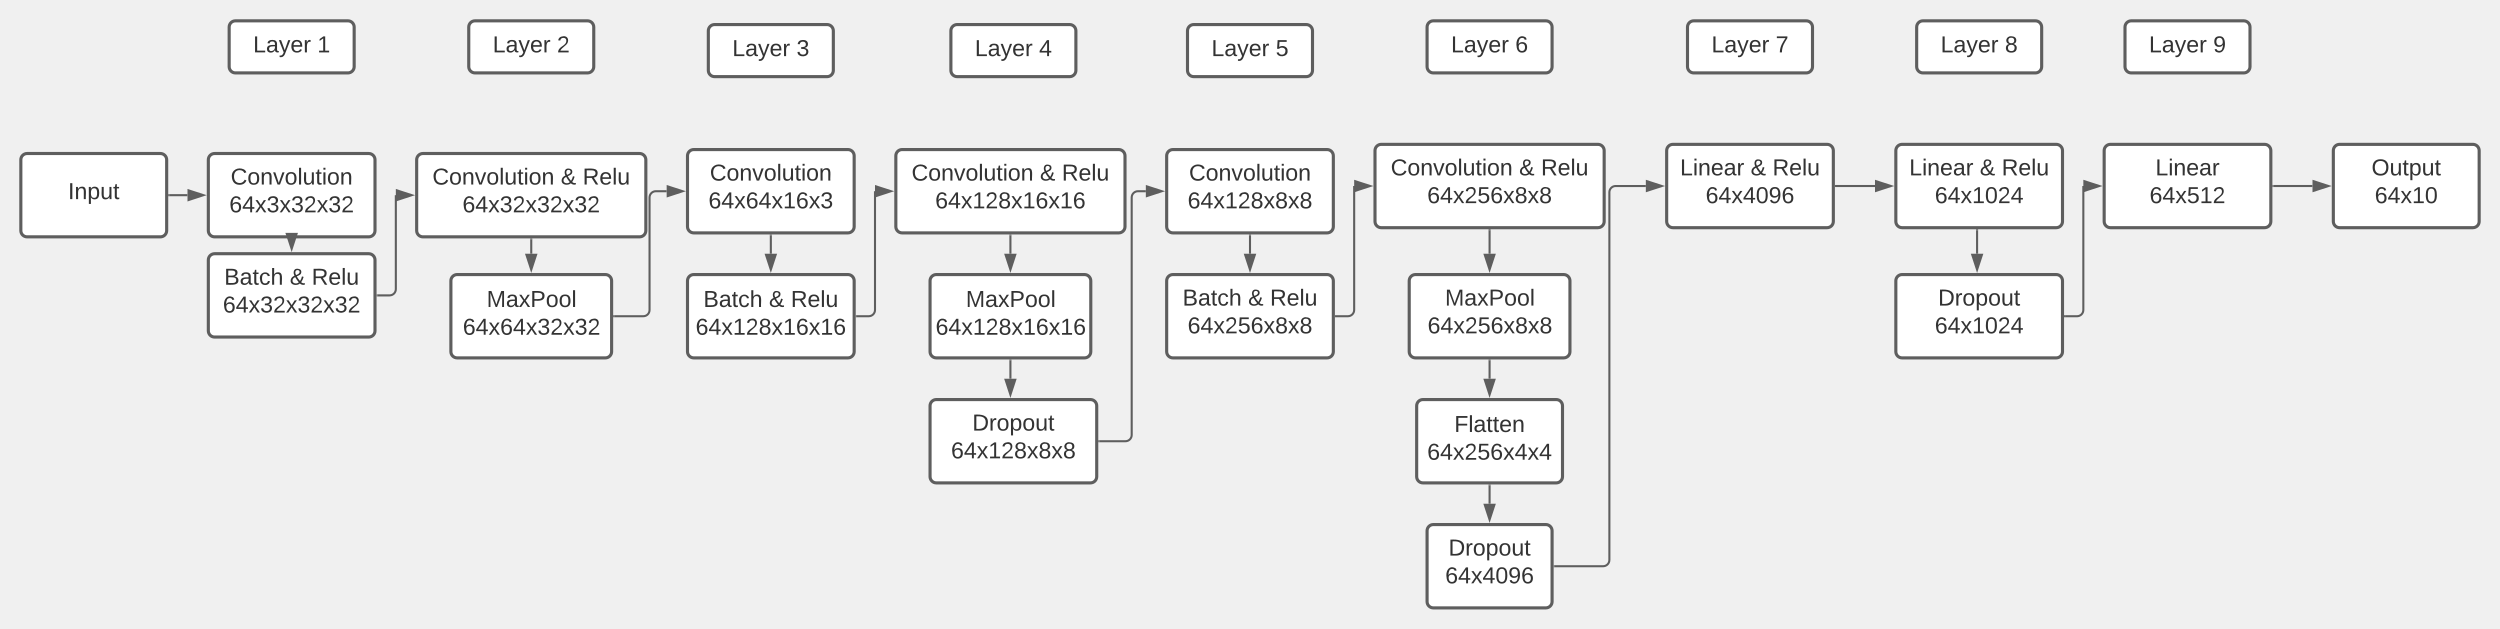
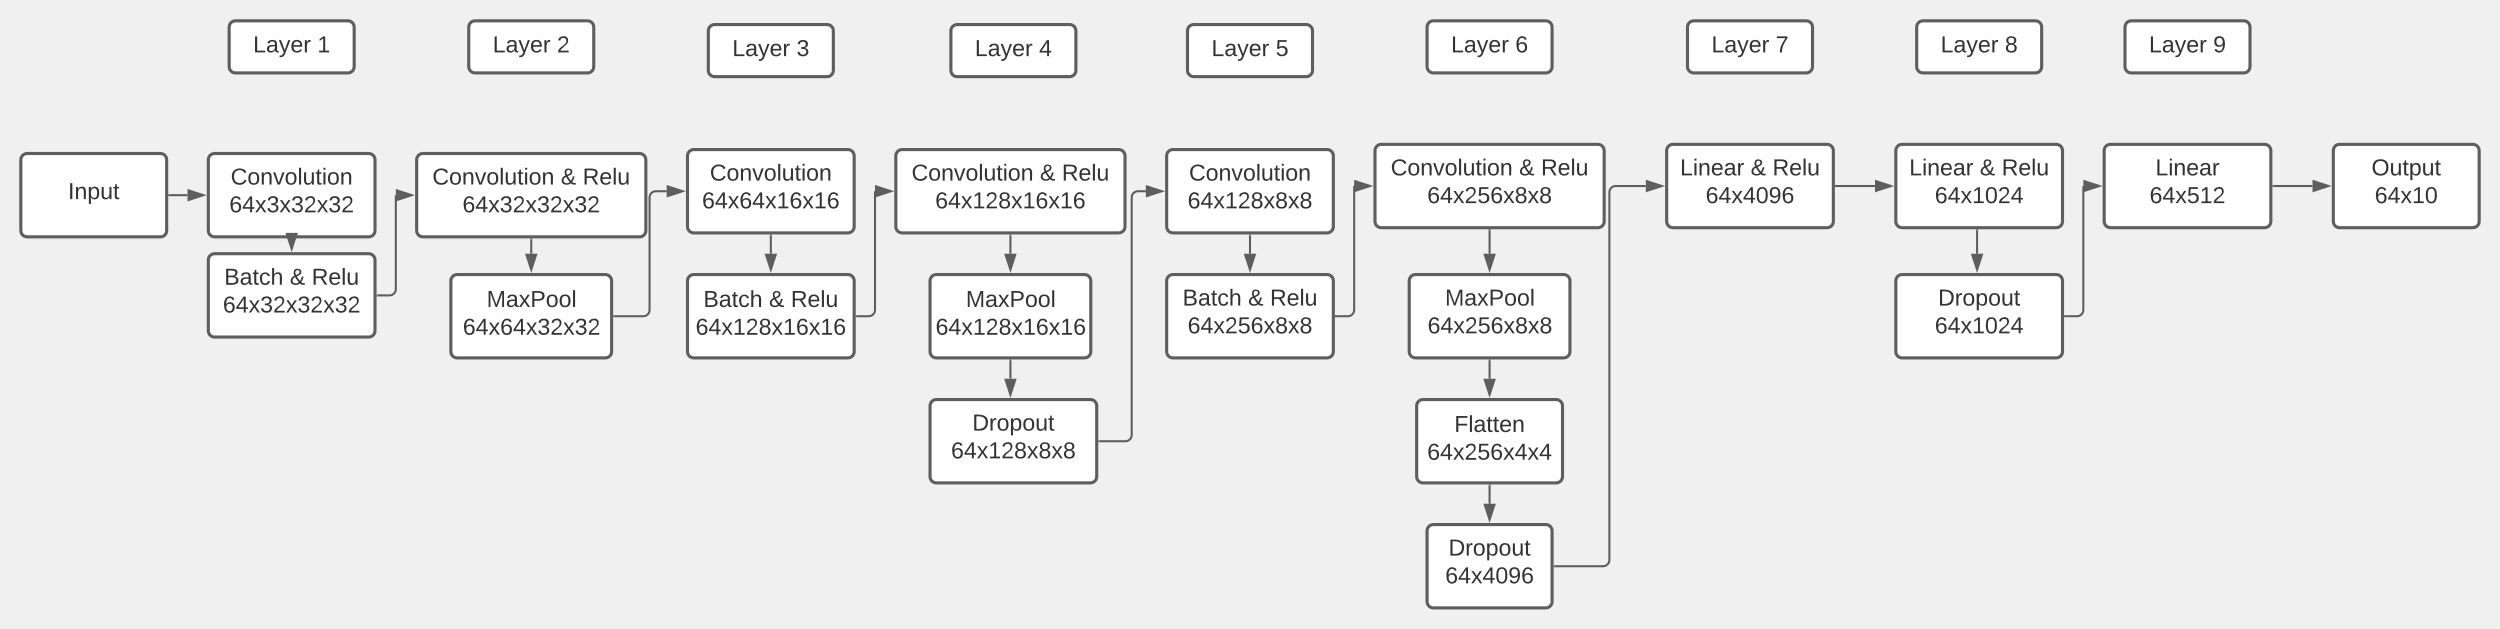
<svg xmlns="http://www.w3.org/2000/svg" xmlns:ns1="lucid" xmlns:xlink="http://www.w3.org/1999/xlink" width="2400" height="603.58">
  <g transform="translate(0 -359.626)" ns1:page-tab-id="0_0">
    <path d="M20 513c0-3.3 2.7-6 6-6h128c3.3 0 6 2.7 6 6v68c0 3.33-2.7 6-6 6H26c-3.3 0-6-2.67-6-6z" stroke="#5e5e5e" stroke-width="3" fill="#fff" />
    <use xlink:href="#a" transform="matrix(1,0,0,1,32,519.0137) translate(33.30864 31.77778)" />
    <path d="M200 513c0-3.3 2.7-6 6-6h148c3.3 0 6 2.7 6 6v68c0 3.33-2.7 6-6 6H206c-3.3 0-6-2.67-6-6z" stroke="#5e5e5e" stroke-width="3" fill="#fff" />
    <use xlink:href="#b" transform="matrix(1,0,0,1,212,519.0137) translate(9.450617 17.77778)" />
    <use xlink:href="#c" transform="matrix(1,0,0,1,212,519.0137) translate(8.123457 44.44444)" />
    <path d="M200 609.2c0-3.3 2.7-6 6-6h148c3.3 0 6 2.7 6 6v68c0 3.32-2.7 6-6 6H206c-3.3 0-6-2.68-6-6z" stroke="#5e5e5e" stroke-width="3" fill="#fff" />
    <use xlink:href="#d" transform="matrix(1,0,0,1,212,615.2087) translate(3.246914 17.77778)" />
    <use xlink:href="#e" transform="matrix(1,0,0,1,212,615.2087) translate(66.20988 17.77778)" />
    <use xlink:href="#f" transform="matrix(1,0,0,1,212,615.2087) translate(87.19753 17.77778)" />
    <use xlink:href="#g" transform="matrix(1,0,0,1,212,615.2087) translate(1.950617 44.44444)" />
    <path d="M400 513c0-3.3 2.7-6 6-6h208c3.3 0 6 2.7 6 6v68c0 3.33-2.7 6-6 6H406c-3.3 0-6-2.67-6-6z" stroke="#5e5e5e" stroke-width="3" fill="#fff" />
    <use xlink:href="#h" transform="matrix(1,0,0,1,412,519.0137) translate(3.092593 17.77778)" />
    <use xlink:href="#e" transform="matrix(1,0,0,1,412,519.0137) translate(126.3642 17.77778)" />
    <use xlink:href="#f" transform="matrix(1,0,0,1,412,519.0137) translate(147.3519 17.77778)" />
    <use xlink:href="#g" transform="matrix(1,0,0,1,412,519.0137) translate(31.95062 44.44444)" />
    <path d="M432.85 629.2c0-3.3 2.7-6 6-6h142.3c3.3 0 6 2.7 6 6v68c0 3.32-2.7 6-6 6h-142.3c-3.3 0-6-2.68-6-6z" stroke="#5e5e5e" stroke-width="3" fill="#fff" />
    <use xlink:href="#i" transform="matrix(1,0,0,1,444.8543,635.2087) translate(22.35185 19.11111)" />
    <use xlink:href="#j" transform="matrix(1,0,0,1,444.8543,635.2087) translate(-0.5493827 45.77778)" />
    <path d="M280 589.5v-1" stroke="#5e5e5e" stroke-width="2" fill="none" />
    <path d="M281 589.54h-2v-1.03h2z" fill="#5e5e5e" />
    <path d="M280 598.47l-4.64-14.26h9.28z" stroke="#5e5e5e" stroke-width="2" fill="#5e5e5e" />
    <path d="M362.5 643.2H374c3.3 0 6-2.68 6-6v-90.18" stroke="#5e5e5e" stroke-width="2" fill="none" />
    <path d="M362.53 644.2h-1.03v-2h1.03z" fill="#5e5e5e" />
    <path d="M395.26 547L381 551.66v-9.27z" stroke="#5e5e5e" stroke-width="2" fill="#5e5e5e" />
    <path d="M660 629.2c0-3.3 2.7-6 6-6h148c3.3 0 6 2.7 6 6v68c0 3.32-2.7 6-6 6H666c-3.3 0-6-2.68-6-6z" stroke="#5e5e5e" stroke-width="3" fill="#fff" />
    <use xlink:href="#d" transform="matrix(1,0,0,1,672,635.2087) translate(3.246914 19.11111)" />
    <use xlink:href="#e" transform="matrix(1,0,0,1,672,635.2087) translate(66.20988 19.11111)" />
    <use xlink:href="#f" transform="matrix(1,0,0,1,672,635.2087) translate(87.19753 19.11111)" />
    <use xlink:href="#k" transform="matrix(1,0,0,1,672,635.2087) translate(-4.222222 45.77778)" />
    <path d="M860 509.2c0-3.3 2.7-6 6-6h208c3.3 0 6 2.7 6 6v68c0 3.32-2.7 6-6 6H866c-3.3 0-6-2.68-6-6z" stroke="#5e5e5e" stroke-width="3" fill="#fff" />
    <use xlink:href="#h" transform="matrix(1,0,0,1,872,515.2087) translate(3.092593 17.77778)" />
    <use xlink:href="#e" transform="matrix(1,0,0,1,872,515.2087) translate(126.3642 17.77778)" />
    <use xlink:href="#f" transform="matrix(1,0,0,1,872,515.2087) translate(147.3519 17.77778)" />
    <use xlink:href="#k" transform="matrix(1,0,0,1,872,515.2087) translate(25.77778 44.44444)" />
    <path d="M822.5 663.2H834c3.3 0 6-2.68 6-6v-114" stroke="#5e5e5e" stroke-width="2" fill="none" />
    <path d="M822.53 664.2h-1.03v-2h1.03z" fill="#5e5e5e" />
    <path d="M855.26 543.2L841 547.86v-9.27z" stroke="#5e5e5e" stroke-width="2" fill="#5e5e5e" />
    <path d="M892.85 629.2c0-3.3 2.7-6 6-6h142.3c3.3 0 6 2.7 6 6v68c0 3.32-2.7 6-6 6h-142.3c-3.3 0-6-2.68-6-6z" stroke="#5e5e5e" stroke-width="3" fill="#fff" />
    <use xlink:href="#i" transform="matrix(1,0,0,1,904.8543,635.2087) translate(22.35185 19.11111)" />
    <use xlink:href="#k" transform="matrix(1,0,0,1,904.8543,635.2087) translate(-6.722222 45.77778)" />
    <path d="M892.85 749.2c0-3.3 2.7-6 6-6h148c3.32 0 6 2.7 6 6v68c0 3.32-2.68 6-6 6h-148c-3.3 0-6-2.68-6-6z" stroke="#5e5e5e" stroke-width="3" fill="#fff" />
    <use xlink:href="#l" transform="matrix(1,0,0,1,904.8543,755.2087) translate(28.55556 17.77778)" />
    <use xlink:href="#m" transform="matrix(1,0,0,1,904.8543,755.2087) translate(8.123457 44.44444)" />
    <path d="M660 509.2c0-3.3 2.7-6 6-6h148c3.3 0 6 2.7 6 6v68c0 3.32-2.7 6-6 6H666c-3.3 0-6-2.68-6-6z" stroke="#5e5e5e" stroke-width="3" fill="#fff" />
    <use xlink:href="#b" transform="matrix(1,0,0,1,672,515.2087) translate(9.450617 17.77778)" />
-     <use xlink:href="#n" transform="matrix(1,0,0,1,672,515.2087) translate(8.123457 44.44444)" />
+     <use xlink:href="#n" transform="matrix(1,0,0,1,672,515.2087) translate(1.950617 44.44444)" />
    <path d="M740 585.7v17.5" stroke="#5e5e5e" stroke-width="2" fill="none" />
    <path d="M741 585.73h-2v-1.02h2z" fill="#5e5e5e" />
    <path d="M740 618.47l-4.64-14.26h9.28z" stroke="#5e5e5e" stroke-width="2" fill="#5e5e5e" />
    <path d="M1120 509.2c0-3.3 2.7-6 6-6h148c3.3 0 6 2.7 6 6v68c0 3.32-2.7 6-6 6h-148c-3.3 0-6-2.68-6-6z" stroke="#5e5e5e" stroke-width="3" fill="#fff" />
    <use xlink:href="#b" transform="matrix(1,0,0,1,1132,515.2087) translate(9.450617 17.77778)" />
    <use xlink:href="#m" transform="matrix(1,0,0,1,1132,515.2087) translate(8.123457 44.44444)" />
    <path d="M1120 629.2c0-3.3 2.7-6 6-6h148c3.3 0 6 2.7 6 6v68c0 3.32-2.7 6-6 6h-148c-3.3 0-6-2.68-6-6z" stroke="#5e5e5e" stroke-width="3" fill="#fff" />
    <use xlink:href="#d" transform="matrix(1,0,0,1,1132,635.2087) translate(3.246914 17.77778)" />
    <use xlink:href="#e" transform="matrix(1,0,0,1,1132,635.2087) translate(66.20988 17.77778)" />
    <use xlink:href="#f" transform="matrix(1,0,0,1,1132,635.2087) translate(87.19753 17.77778)" />
    <use xlink:href="#o" transform="matrix(1,0,0,1,1132,635.2087) translate(8.123457 44.44444)" />
    <path d="M1320 504.2c0-3.3 2.7-6 6-6h208c3.3 0 6 2.7 6 6v68c0 3.32-2.7 6-6 6h-208c-3.3 0-6-2.68-6-6z" stroke="#5e5e5e" stroke-width="3" fill="#fff" />
    <use xlink:href="#h" transform="matrix(1,0,0,1,1332,510.2087) translate(3.092593 17.77778)" />
    <use xlink:href="#e" transform="matrix(1,0,0,1,1332,510.2087) translate(126.3642 17.77778)" />
    <use xlink:href="#f" transform="matrix(1,0,0,1,1332,510.2087) translate(147.3519 17.77778)" />
    <use xlink:href="#o" transform="matrix(1,0,0,1,1332,510.2087) translate(38.12346 44.44444)" />
    <path d="M1352.85 629.2c0-3.3 2.7-6 6-6h142.3c3.3 0 6 2.7 6 6v68c0 3.32-2.7 6-6 6h-142.3c-3.3 0-6-2.68-6-6z" stroke="#5e5e5e" stroke-width="3" fill="#fff" />
    <use xlink:href="#i" transform="matrix(1,0,0,1,1364.854,635.2087) translate(22.35185 17.77778)" />
    <use xlink:href="#o" transform="matrix(1,0,0,1,1364.854,635.2087) translate(5.623457 44.44444)" />
    <path d="M1360 749.2c0-3.3 2.7-6 6-6h128c3.3 0 6 2.7 6 6v68c0 3.32-2.7 6-6 6h-128c-3.3 0-6-2.68-6-6z" stroke="#5e5e5e" stroke-width="3" fill="#fff" />
    <use xlink:href="#p" transform="matrix(1,0,0,1,1372,755.2087) translate(24.11111 19.11111)" />
    <use xlink:href="#q" transform="matrix(1,0,0,1,1372,755.2087) translate(-1.876543 45.77778)" />
    <path d="M1600 504.2c0-3.3 2.7-6 6-6h148c3.3 0 6 2.7 6 6v68c0 3.32-2.7 6-6 6h-148c-3.3 0-6-2.68-6-6z" stroke="#5e5e5e" stroke-width="3" fill="#fff" />
    <use xlink:href="#r" transform="matrix(1,0,0,1,1612,510.2087) translate(0.8395062 17.77778)" />
    <use xlink:href="#e" transform="matrix(1,0,0,1,1612,510.2087) translate(68.61728 17.77778)" />
    <use xlink:href="#f" transform="matrix(1,0,0,1,1612,510.2087) translate(89.60494 17.77778)" />
    <use xlink:href="#s" transform="matrix(1,0,0,1,1612,510.2087) translate(25.40741 44.44444)" />
    <path d="M1370 869.2c0-3.3 2.7-6 6-6h108c3.3 0 6 2.7 6 6v68c0 3.32-2.7 6-6 6h-108c-3.3 0-6-2.68-6-6z" stroke="#5e5e5e" stroke-width="3" fill="#fff" />
    <use xlink:href="#l" transform="matrix(1,0,0,1,1382,875.2087) translate(8.555556 17.77778)" />
    <use xlink:href="#s" transform="matrix(1,0,0,1,1382,875.2087) translate(5.407407 44.44444)" />
    <path d="M1820 504.2c0-3.3 2.7-6 6-6h148c3.3 0 6 2.7 6 6v68c0 3.32-2.7 6-6 6h-148c-3.3 0-6-2.68-6-6z" stroke="#5e5e5e" stroke-width="3" fill="#fff" />
    <use xlink:href="#r" transform="matrix(1,0,0,1,1832,510.2087) translate(0.8395062 17.77778)" />
    <use xlink:href="#e" transform="matrix(1,0,0,1,1832,510.2087) translate(68.61728 17.77778)" />
    <use xlink:href="#f" transform="matrix(1,0,0,1,1832,510.2087) translate(89.60494 17.77778)" />
    <use xlink:href="#t" transform="matrix(1,0,0,1,1832,510.2087) translate(25.40741 44.44444)" />
    <path d="M1762.5 538.2h37.5" stroke="#5e5e5e" stroke-width="2" fill="none" />
    <path d="M1762.53 539.2h-1.03v-2h1.03z" fill="#5e5e5e" />
    <path d="M1815.26 538.2l-14.26 4.64v-9.27z" stroke="#5e5e5e" stroke-width="2" fill="#5e5e5e" />
    <path d="M1820 629.2c0-3.3 2.7-6 6-6h148c3.3 0 6 2.7 6 6v68c0 3.32-2.7 6-6 6h-148c-3.3 0-6-2.68-6-6z" stroke="#5e5e5e" stroke-width="3" fill="#fff" />
    <use xlink:href="#l" transform="matrix(1,0,0,1,1832,635.2087) translate(28.55556 17.77778)" />
    <use xlink:href="#t" transform="matrix(1,0,0,1,1832,635.2087) translate(25.40741 44.44444)" />
    <path d="M1898 580.7v22.5" stroke="#5e5e5e" stroke-width="2" fill="none" />
    <path d="M1899 580.73h-2v-1.02h2z" fill="#5e5e5e" />
    <path d="M1898 618.47l-4.64-14.26h9.28z" stroke="#5e5e5e" stroke-width="2" fill="#5e5e5e" />
    <path d="M2020 504.2c0-3.3 2.7-6 6-6h148c3.3 0 6 2.7 6 6v68c0 3.32-2.7 6-6 6h-148c-3.3 0-6-2.68-6-6z" stroke="#5e5e5e" stroke-width="3" fill="#fff" />
    <use xlink:href="#u" transform="matrix(1,0,0,1,2032,510.2087) translate(37.19753 17.77778)" />
    <use xlink:href="#v" transform="matrix(1,0,0,1,2032,510.2087) translate(31.58025 44.44444)" />
    <path d="M1982.5 663.2h11.5c3.3 0 6-2.68 6-6v-119" stroke="#5e5e5e" stroke-width="2" fill="none" />
    <path d="M1982.53 664.2h-1.03v-2h1.03z" fill="#5e5e5e" />
    <path d="M2015.26 538.2l-14.26 4.65v-9.27z" stroke="#5e5e5e" stroke-width="2" fill="#5e5e5e" />
    <path d="M2240 504.2c0-3.3 2.7-6 6-6h128c3.3 0 6 2.7 6 6v68c0 3.32-2.7 6-6 6h-128c-3.3 0-6-2.68-6-6z" stroke="#5e5e5e" stroke-width="3" fill="#fff" />
    <use xlink:href="#w" transform="matrix(1,0,0,1,2252,510.2087) translate(24.66667 17.77778)" />
    <use xlink:href="#x" transform="matrix(1,0,0,1,2252,510.2087) translate(27.75309 44.44444)" />
    <path d="M2182.5 538.2h37.5" stroke="#5e5e5e" stroke-width="2" fill="none" />
    <path d="M2182.53 539.2h-1.03v-2h1.03z" fill="#5e5e5e" />
    <path d="M2235.26 538.2l-14.26 4.64v-9.27z" stroke="#5e5e5e" stroke-width="2" fill="#5e5e5e" />
    <path d="M510 589.5v13.7" stroke="#5e5e5e" stroke-width="2" fill="none" />
    <path d="M511 589.54h-2v-1.03h2z" fill="#5e5e5e" />
    <path d="M510 618.47l-4.64-14.26h9.28z" stroke="#5e5e5e" stroke-width="2" fill="#5e5e5e" />
    <path d="M970 585.7v17.5" stroke="#5e5e5e" stroke-width="2" fill="none" />
    <path d="M971 585.73h-2v-1.02h2z" fill="#5e5e5e" />
    <path d="M970 618.47l-4.64-14.26h9.28z" stroke="#5e5e5e" stroke-width="2" fill="#5e5e5e" />
    <path d="M970 705.7v17.5" stroke="#5e5e5e" stroke-width="2" fill="none" />
    <path d="M971 705.73h-2v-1.02h2z" fill="#5e5e5e" />
    <path d="M970 738.47l-4.64-14.26h9.28z" stroke="#5e5e5e" stroke-width="2" fill="#5e5e5e" />
    <path d="M1055.35 783.2h25.08c3.3 0 6-2.68 6-6v-228c0-3.3 2.68-6 6-6h7.57" stroke="#5e5e5e" stroke-width="2" fill="none" />
    <path d="M1055.38 784.2h-1.03v-2h1.03z" fill="#5e5e5e" />
    <path d="M1115.26 543.2l-14.26 4.64v-9.27z" stroke="#5e5e5e" stroke-width="2" fill="#5e5e5e" />
    <path d="M1200 585.7v17.5" stroke="#5e5e5e" stroke-width="2" fill="none" />
    <path d="M1201 585.73h-2v-1.02h2z" fill="#5e5e5e" />
    <path d="M1200 618.47l-4.64-14.26h9.28z" stroke="#5e5e5e" stroke-width="2" fill="#5e5e5e" />
    <path d="M1282.5 663.2h11.5c3.3 0 6-2.68 6-6v-119" stroke="#5e5e5e" stroke-width="2" fill="none" />
    <path d="M1282.53 664.2h-1.03v-2h1.03z" fill="#5e5e5e" />
    <path d="M1315.26 538.2l-14.26 4.65v-9.27z" stroke="#5e5e5e" stroke-width="2" fill="#5e5e5e" />
    <path d="M1430 580.7v22.5" stroke="#5e5e5e" stroke-width="2" fill="none" />
    <path d="M1431 580.73h-2v-1.02h2z" fill="#5e5e5e" />
    <path d="M1430 618.47l-4.64-14.26h9.28z" stroke="#5e5e5e" stroke-width="2" fill="#5e5e5e" />
    <path d="M589.65 663.2h27.92c3.32 0 6-2.68 6-6v-108c0-3.3 2.7-6 6-6H640" stroke="#5e5e5e" stroke-width="2" fill="none" />
    <path d="M589.67 664.2h-1.02v-2h1.02z" fill="#5e5e5e" />
    <path d="M655.26 543.2L641 547.85v-9.27z" stroke="#5e5e5e" stroke-width="2" fill="#5e5e5e" />
    <path d="M1430 825.7v17.5" stroke="#5e5e5e" stroke-width="2" fill="none" />
    <path d="M1431 825.73h-2v-1.02h2z" fill="#5e5e5e" />
    <path d="M1430 858.47l-4.64-14.26h9.28z" stroke="#5e5e5e" stroke-width="2" fill="#5e5e5e" />
    <path d="M220 385.63c0-3.32 2.7-6 6-6h108c3.3 0 6 2.68 6 6v38c0 3.3-2.7 6-6 6H226c-3.3 0-6-2.7-6-6z" stroke="#5e5e5e" stroke-width="3" fill="#fff" />
    <g>
      <use xlink:href="#y" transform="matrix(1,0,0,1,225,384.626) translate(17.99383 25.27778)" />
      <use xlink:href="#z" transform="matrix(1,0,0,1,225,384.626) translate(79.66049 25.27778)" />
    </g>
    <path d="M450 385.63c0-3.32 2.7-6 6-6h108c3.3 0 6 2.68 6 6v38c0 3.3-2.7 6-6 6H456c-3.3 0-6-2.7-6-6z" stroke="#5e5e5e" stroke-width="3" fill="#fff" />
    <g>
      <use xlink:href="#y" transform="matrix(1,0,0,1,455,384.626) translate(17.99383 25.27778)" />
      <use xlink:href="#A" transform="matrix(1,0,0,1,455,384.626) translate(79.66049 25.27778)" />
    </g>
    <path d="M680 389.2c0-3.3 2.7-6 6-6h108c3.3 0 6 2.7 6 6v38c0 3.32-2.7 6-6 6H686c-3.3 0-6-2.68-6-6z" stroke="#5e5e5e" stroke-width="3" fill="#fff" />
    <g>
      <use xlink:href="#y" transform="matrix(1,0,0,1,685,388.2087) translate(17.99383 25.27778)" />
      <use xlink:href="#B" transform="matrix(1,0,0,1,685,388.2087) translate(79.66049 25.27778)" />
    </g>
    <path d="M912.85 389.2c0-3.3 2.7-6 6-6h108c3.32 0 6 2.7 6 6v38c0 3.32-2.68 6-6 6h-108c-3.3 0-6-2.68-6-6z" stroke="#5e5e5e" stroke-width="3" fill="#fff" />
    <g>
      <use xlink:href="#y" transform="matrix(1,0,0,1,917.8543,388.2087) translate(17.99383 25.27778)" />
      <use xlink:href="#C" transform="matrix(1,0,0,1,917.8543,388.2087) translate(79.66049 25.27778)" />
    </g>
    <path d="M1140 389.2c0-3.3 2.7-6 6-6h108c3.3 0 6 2.7 6 6v38c0 3.32-2.7 6-6 6h-108c-3.3 0-6-2.68-6-6z" stroke="#5e5e5e" stroke-width="3" fill="#fff" />
    <g>
      <use xlink:href="#y" transform="matrix(1,0,0,1,1145,388.2087) translate(17.99383 25.27778)" />
      <use xlink:href="#D" transform="matrix(1,0,0,1,1145,388.2087) translate(79.66049 25.27778)" />
    </g>
    <path d="M1370 385.63c0-3.32 2.7-6 6-6h108c3.3 0 6 2.68 6 6v38c0 3.3-2.7 6-6 6h-108c-3.3 0-6-2.7-6-6z" stroke="#5e5e5e" stroke-width="3" fill="#fff" />
    <g>
      <use xlink:href="#y" transform="matrix(1,0,0,1,1375,384.626) translate(17.99383 25.27778)" />
      <use xlink:href="#E" transform="matrix(1,0,0,1,1375,384.626) translate(79.66049 25.27778)" />
    </g>
    <path d="M1620 385.63c0-3.32 2.7-6 6-6h108c3.3 0 6 2.68 6 6v38c0 3.3-2.7 6-6 6h-108c-3.3 0-6-2.7-6-6z" stroke="#5e5e5e" stroke-width="3" fill="#fff" />
    <g>
      <use xlink:href="#y" transform="matrix(1,0,0,1,1625,384.626) translate(17.99383 25.27778)" />
      <use xlink:href="#F" transform="matrix(1,0,0,1,1625,384.626) translate(79.66049 25.27778)" />
    </g>
    <path d="M1840 385.63c0-3.32 2.7-6 6-6h108c3.3 0 6 2.68 6 6v38c0 3.3-2.7 6-6 6h-108c-3.3 0-6-2.7-6-6z" stroke="#5e5e5e" stroke-width="3" fill="#fff" />
    <g>
      <use xlink:href="#y" transform="matrix(1,0,0,1,1845,384.626) translate(17.99383 25.27778)" />
      <use xlink:href="#G" transform="matrix(1,0,0,1,1845,384.626) translate(79.66049 25.27778)" />
    </g>
    <path d="M2040 385.63c0-3.32 2.7-6 6-6h108c3.3 0 6 2.68 6 6v38c0 3.3-2.7 6-6 6h-108c-3.3 0-6-2.7-6-6z" stroke="#5e5e5e" stroke-width="3" fill="#fff" />
    <g>
      <use xlink:href="#y" transform="matrix(1,0,0,1,2045,384.626) translate(17.99383 25.27778)" />
      <use xlink:href="#H" transform="matrix(1,0,0,1,2045,384.626) translate(79.66049 25.27778)" />
    </g>
    <path d="M162.5 547H180" stroke="#5e5e5e" stroke-width="2" fill="none" />
    <path d="M162.53 548h-1.03v-2h1.03z" fill="#5e5e5e" />
    <path d="M195.26 547L181 551.66v-9.27z" stroke="#5e5e5e" stroke-width="2" fill="#5e5e5e" />
    <path d="M1430 705.7v17.5" stroke="#5e5e5e" stroke-width="2" fill="none" />
    <path d="M1431 705.73h-2v-1.02h2z" fill="#5e5e5e" />
    <path d="M1430 738.47l-4.64-14.26h9.28z" stroke="#5e5e5e" stroke-width="2" fill="#5e5e5e" />
    <path d="M1492.5 903.2h46.5c3.3 0 6-2.68 6-6v-353c0-3.3 2.7-6 6-6h29" stroke="#5e5e5e" stroke-width="2" fill="none" />
    <path d="M1492.53 904.2h-1.03v-2h1.03z" fill="#5e5e5e" />
    <path d="M1595.26 538.2l-14.26 4.64v-9.27z" stroke="#5e5e5e" stroke-width="2" fill="#5e5e5e" />
    <defs>
      <path fill="#333" d="M33 0v-248h34V0H33" id="I" />
      <path fill="#333" d="M117-194c89-4 53 116 60 194h-32v-121c0-31-8-49-39-48C34-167 62-67 57 0H25l-1-190h30c1 10-1 24 2 32 11-22 29-35 61-36" id="J" />
      <path fill="#333" d="M115-194c55 1 70 41 70 98S169 2 115 4C84 4 66-9 55-30l1 105H24l-1-265h31l2 30c10-21 28-34 59-34zm-8 174c40 0 45-34 45-75s-6-73-45-74c-42 0-51 32-51 76 0 43 10 73 51 73" id="K" />
      <path fill="#333" d="M84 4C-5 8 30-112 23-190h32v120c0 31 7 50 39 49 72-2 45-101 50-169h31l1 190h-30c-1-10 1-25-2-33-11 22-28 36-60 37" id="L" />
      <path fill="#333" d="M59-47c-2 24 18 29 38 22v24C64 9 27 4 27-40v-127H5v-23h24l9-43h21v43h35v23H59v120" id="M" />
      <g id="a">
        <use transform="matrix(0.0617284,0,0,0.0617284,0,0)" xlink:href="#I" />
        <use transform="matrix(0.0617284,0,0,0.0617284,6.17284,0)" xlink:href="#J" />
        <use transform="matrix(0.0617284,0,0,0.0617284,18.51852,0)" xlink:href="#K" />
        <use transform="matrix(0.0617284,0,0,0.0617284,30.8642,0)" xlink:href="#L" />
        <use transform="matrix(0.0617284,0,0,0.0617284,43.20988,0)" xlink:href="#M" />
      </g>
      <path fill="#333" d="M212-179c-10-28-35-45-73-45-59 0-87 40-87 99 0 60 29 101 89 101 43 0 62-24 78-52l27 14C228-24 195 4 139 4 59 4 22-46 18-125c-6-104 99-153 187-111 19 9 31 26 39 46" id="N" />
      <path fill="#333" d="M100-194c62-1 85 37 85 99 1 63-27 99-86 99S16-35 15-95c0-66 28-99 85-99zM99-20c44 1 53-31 53-75 0-43-8-75-51-75s-53 32-53 75 10 74 51 75" id="O" />
      <path fill="#333" d="M108 0H70L1-190h34L89-25l56-165h34" id="P" />
      <path fill="#333" d="M24 0v-261h32V0H24" id="Q" />
      <path fill="#333" d="M24-231v-30h32v30H24zM24 0v-190h32V0H24" id="R" />
      <g id="b">
        <use transform="matrix(0.0617284,0,0,0.0617284,0,0)" xlink:href="#N" />
        <use transform="matrix(0.0617284,0,0,0.0617284,15.98765,0)" xlink:href="#O" />
        <use transform="matrix(0.0617284,0,0,0.0617284,28.33333,0)" xlink:href="#J" />
        <use transform="matrix(0.0617284,0,0,0.0617284,40.67901,0)" xlink:href="#P" />
        <use transform="matrix(0.0617284,0,0,0.0617284,51.79012,0)" xlink:href="#O" />
        <use transform="matrix(0.0617284,0,0,0.0617284,64.1358,0)" xlink:href="#Q" />
        <use transform="matrix(0.0617284,0,0,0.0617284,69.01235,0)" xlink:href="#L" />
        <use transform="matrix(0.0617284,0,0,0.0617284,81.35802,0)" xlink:href="#M" />
        <use transform="matrix(0.0617284,0,0,0.0617284,87.53086,0)" xlink:href="#R" />
        <use transform="matrix(0.0617284,0,0,0.0617284,92.40741,0)" xlink:href="#O" />
        <use transform="matrix(0.0617284,0,0,0.0617284,104.7531,0)" xlink:href="#J" />
      </g>
      <path fill="#333" d="M110-160c48 1 74 30 74 79 0 53-28 85-80 85-65 0-83-55-86-122-5-90 50-162 133-122 14 7 22 21 27 39l-31 6c-5-40-67-38-82-6-9 19-15 44-15 74 11-20 30-34 60-33zm-7 138c34 0 49-23 49-58s-16-56-50-56c-29 0-50 16-49 49 1 36 15 65 50 65" id="S" />
      <path fill="#333" d="M155-56V0h-30v-56H8v-25l114-167h33v167h35v25h-35zm-30-156c-27 46-58 90-88 131h88v-131" id="T" />
      <path fill="#333" d="M141 0L90-78 38 0H4l68-98-65-92h35l48 74 47-74h35l-64 92 68 98h-35" id="U" />
      <path fill="#333" d="M126-127c33 6 58 20 58 59 0 88-139 92-164 29-3-8-5-16-6-25l32-3c6 27 21 44 54 44 32 0 52-15 52-46 0-38-36-46-79-43v-28c39 1 72-4 72-42 0-27-17-43-46-43-28 0-47 15-49 41l-32-3c6-42 35-63 81-64 48-1 79 21 79 65 0 36-21 52-52 59" id="V" />
      <path fill="#333" d="M101-251c82-7 93 87 43 132L82-64C71-53 59-42 53-27h129V0H18c2-99 128-94 128-182 0-28-16-43-45-43s-46 15-49 41l-32-3c6-41 34-60 81-64" id="W" />
      <g id="c">
        <use transform="matrix(0.0617284,0,0,0.0617284,0,0)" xlink:href="#S" />
        <use transform="matrix(0.0617284,0,0,0.0617284,12.34568,0)" xlink:href="#T" />
        <use transform="matrix(0.0617284,0,0,0.0617284,24.69136,0)" xlink:href="#U" />
        <use transform="matrix(0.0617284,0,0,0.0617284,35.80247,0)" xlink:href="#V" />
        <use transform="matrix(0.0617284,0,0,0.0617284,48.14815,0)" xlink:href="#U" />
        <use transform="matrix(0.0617284,0,0,0.0617284,59.25926,0)" xlink:href="#V" />
        <use transform="matrix(0.0617284,0,0,0.0617284,71.60494,0)" xlink:href="#W" />
        <use transform="matrix(0.0617284,0,0,0.0617284,83.95062,0)" xlink:href="#U" />
        <use transform="matrix(0.0617284,0,0,0.0617284,95.06173,0)" xlink:href="#V" />
        <use transform="matrix(0.0617284,0,0,0.0617284,107.4074,0)" xlink:href="#W" />
      </g>
      <path fill="#333" d="M160-131c35 5 61 23 61 61C221 17 115-2 30 0v-248c76 3 177-17 177 60 0 33-19 50-47 57zm-97-11c50-1 110 9 110-42 0-47-63-36-110-37v79zm0 115c55-2 124 14 124-45 0-56-70-42-124-44v89" id="X" />
      <path fill="#333" d="M141-36C126-15 110 5 73 4 37 3 15-17 15-53c-1-64 63-63 125-63 3-35-9-54-41-54-24 1-41 7-42 31l-33-3c5-37 33-52 76-52 45 0 72 20 72 64v82c-1 20 7 32 28 27v20c-31 9-61-2-59-35zM48-53c0 20 12 33 32 33 41-3 63-29 60-74-43 2-92-5-92 41" id="Y" />
      <path fill="#333" d="M96-169c-40 0-48 33-48 73s9 75 48 75c24 0 41-14 43-38l32 2c-6 37-31 61-74 61-59 0-76-41-82-99-10-93 101-131 147-64 4 7 5 14 7 22l-32 3c-4-21-16-35-41-35" id="Z" />
      <path fill="#333" d="M106-169C34-169 62-67 57 0H25v-261h32l-1 103c12-21 28-36 61-36 89 0 53 116 60 194h-32v-121c2-32-8-49-39-48" id="aa" />
      <g id="d">
        <use transform="matrix(0.0617284,0,0,0.0617284,0,0)" xlink:href="#X" />
        <use transform="matrix(0.0617284,0,0,0.0617284,14.81481,0)" xlink:href="#Y" />
        <use transform="matrix(0.0617284,0,0,0.0617284,27.16049,0)" xlink:href="#M" />
        <use transform="matrix(0.0617284,0,0,0.0617284,33.33333,0)" xlink:href="#Z" />
        <use transform="matrix(0.0617284,0,0,0.0617284,44.44444,0)" xlink:href="#aa" />
      </g>
      <path fill="#333" d="M234-2c-28 10-62 0-77-18C117 19 8 12 13-65c3-43 29-61 60-76-25-40-17-114 47-108 35 3 59 15 59 50 0 44-40 53-71 69 14 26 32 50 51 72 14-21 24-43 30-72l26 8c-9 33-21 57-38 82 13 13 33 22 57 15v23zM97-151c25-10 52-18 56-48-1-18-13-29-33-29-42 0-39 50-23 77zM42-66c-3 51 71 58 98 28-20-24-41-51-56-80-23 10-40 24-42 52" id="ab" />
      <use transform="matrix(0.0617284,0,0,0.0617284,0,0)" xlink:href="#ab" id="e" />
      <path fill="#333" d="M233-177c-1 41-23 64-60 70L243 0h-38l-65-103H63V0H30v-248c88 3 205-21 203 71zM63-129c60-2 137 13 137-47 0-61-80-42-137-45v92" id="ac" />
      <path fill="#333" d="M100-194c63 0 86 42 84 106H49c0 40 14 67 53 68 26 1 43-12 49-29l28 8c-11 28-37 45-77 45C44 4 14-33 15-96c1-61 26-98 85-98zm52 81c6-60-76-77-97-28-3 7-6 17-6 28h103" id="ad" />
      <g id="f">
        <use transform="matrix(0.0617284,0,0,0.0617284,0,0)" xlink:href="#ac" />
        <use transform="matrix(0.0617284,0,0,0.0617284,15.98765,0)" xlink:href="#ad" />
        <use transform="matrix(0.0617284,0,0,0.0617284,28.33333,0)" xlink:href="#Q" />
        <use transform="matrix(0.0617284,0,0,0.0617284,33.20988,0)" xlink:href="#L" />
      </g>
      <g id="g">
        <use transform="matrix(0.0617284,0,0,0.0617284,0,0)" xlink:href="#S" />
        <use transform="matrix(0.0617284,0,0,0.0617284,12.34568,0)" xlink:href="#T" />
        <use transform="matrix(0.0617284,0,0,0.0617284,24.69136,0)" xlink:href="#U" />
        <use transform="matrix(0.0617284,0,0,0.0617284,35.80247,0)" xlink:href="#V" />
        <use transform="matrix(0.0617284,0,0,0.0617284,48.14815,0)" xlink:href="#W" />
        <use transform="matrix(0.0617284,0,0,0.0617284,60.49383,0)" xlink:href="#U" />
        <use transform="matrix(0.0617284,0,0,0.0617284,71.60494,0)" xlink:href="#V" />
        <use transform="matrix(0.0617284,0,0,0.0617284,83.95062,0)" xlink:href="#W" />
        <use transform="matrix(0.0617284,0,0,0.0617284,96.2963,0)" xlink:href="#U" />
        <use transform="matrix(0.0617284,0,0,0.0617284,107.4074,0)" xlink:href="#V" />
        <use transform="matrix(0.0617284,0,0,0.0617284,119.7531,0)" xlink:href="#W" />
      </g>
      <g id="h">
        <use transform="matrix(0.0617284,0,0,0.0617284,0,0)" xlink:href="#N" />
        <use transform="matrix(0.0617284,0,0,0.0617284,15.98765,0)" xlink:href="#O" />
        <use transform="matrix(0.0617284,0,0,0.0617284,28.33333,0)" xlink:href="#J" />
        <use transform="matrix(0.0617284,0,0,0.0617284,40.67901,0)" xlink:href="#P" />
        <use transform="matrix(0.0617284,0,0,0.0617284,51.79012,0)" xlink:href="#O" />
        <use transform="matrix(0.0617284,0,0,0.0617284,64.1358,0)" xlink:href="#Q" />
        <use transform="matrix(0.0617284,0,0,0.0617284,69.01235,0)" xlink:href="#L" />
        <use transform="matrix(0.0617284,0,0,0.0617284,81.35802,0)" xlink:href="#M" />
        <use transform="matrix(0.0617284,0,0,0.0617284,87.53086,0)" xlink:href="#R" />
        <use transform="matrix(0.0617284,0,0,0.0617284,92.40741,0)" xlink:href="#O" />
        <use transform="matrix(0.0617284,0,0,0.0617284,104.7531,0)" xlink:href="#J" />
      </g>
      <path fill="#333" d="M240 0l2-218c-23 76-54 145-80 218h-23L58-218 59 0H30v-248h44l77 211c21-75 51-140 76-211h43V0h-30" id="ae" />
      <path fill="#333" d="M30-248c87 1 191-15 191 75 0 78-77 80-158 76V0H30v-248zm33 125c57 0 124 11 124-50 0-59-68-47-124-48v98" id="af" />
      <g id="i">
        <use transform="matrix(0.0617284,0,0,0.0617284,0,0)" xlink:href="#ae" />
        <use transform="matrix(0.0617284,0,0,0.0617284,18.45679,0)" xlink:href="#Y" />
        <use transform="matrix(0.0617284,0,0,0.0617284,30.80247,0)" xlink:href="#U" />
        <use transform="matrix(0.0617284,0,0,0.0617284,41.91358,0)" xlink:href="#af" />
        <use transform="matrix(0.0617284,0,0,0.0617284,56.7284,0)" xlink:href="#O" />
        <use transform="matrix(0.0617284,0,0,0.0617284,69.07407,0)" xlink:href="#O" />
        <use transform="matrix(0.0617284,0,0,0.0617284,81.41975,0)" xlink:href="#Q" />
      </g>
      <g id="j">
        <use transform="matrix(0.0617284,0,0,0.0617284,0,0)" xlink:href="#S" />
        <use transform="matrix(0.0617284,0,0,0.0617284,12.34568,0)" xlink:href="#T" />
        <use transform="matrix(0.0617284,0,0,0.0617284,24.69136,0)" xlink:href="#U" />
        <use transform="matrix(0.0617284,0,0,0.0617284,35.80247,0)" xlink:href="#S" />
        <use transform="matrix(0.0617284,0,0,0.0617284,48.14815,0)" xlink:href="#T" />
        <use transform="matrix(0.0617284,0,0,0.0617284,60.49383,0)" xlink:href="#U" />
        <use transform="matrix(0.0617284,0,0,0.0617284,71.60494,0)" xlink:href="#V" />
        <use transform="matrix(0.0617284,0,0,0.0617284,83.95062,0)" xlink:href="#W" />
        <use transform="matrix(0.0617284,0,0,0.0617284,96.2963,0)" xlink:href="#U" />
        <use transform="matrix(0.0617284,0,0,0.0617284,107.4074,0)" xlink:href="#V" />
        <use transform="matrix(0.0617284,0,0,0.0617284,119.7531,0)" xlink:href="#W" />
      </g>
      <path fill="#333" d="M27 0v-27h64v-190l-56 39v-29l58-41h29v221h61V0H27" id="ag" />
      <path fill="#333" d="M134-131c28 9 52 24 51 62-1 50-34 73-85 73S17-19 16-69c0-36 21-54 49-61-75-25-45-126 34-121 46 3 78 18 79 63 0 33-17 51-44 57zm-34-11c31 1 46-15 46-44 0-28-17-43-47-42-29 0-46 13-45 42 1 28 16 44 46 44zm1 122c35 0 51-18 51-52 0-30-18-46-53-46-33 0-51 17-51 47 0 34 19 51 53 51" id="ah" />
      <g id="k">
        <use transform="matrix(0.0617284,0,0,0.0617284,0,0)" xlink:href="#S" />
        <use transform="matrix(0.0617284,0,0,0.0617284,12.34568,0)" xlink:href="#T" />
        <use transform="matrix(0.0617284,0,0,0.0617284,24.69136,0)" xlink:href="#U" />
        <use transform="matrix(0.0617284,0,0,0.0617284,35.80247,0)" xlink:href="#ag" />
        <use transform="matrix(0.0617284,0,0,0.0617284,48.14815,0)" xlink:href="#W" />
        <use transform="matrix(0.0617284,0,0,0.0617284,60.49383,0)" xlink:href="#ah" />
        <use transform="matrix(0.0617284,0,0,0.0617284,72.83951,0)" xlink:href="#U" />
        <use transform="matrix(0.0617284,0,0,0.0617284,83.95062,0)" xlink:href="#ag" />
        <use transform="matrix(0.0617284,0,0,0.0617284,96.2963,0)" xlink:href="#S" />
        <use transform="matrix(0.0617284,0,0,0.0617284,108.642,0)" xlink:href="#U" />
        <use transform="matrix(0.0617284,0,0,0.0617284,119.7531,0)" xlink:href="#ag" />
        <use transform="matrix(0.0617284,0,0,0.0617284,132.0988,0)" xlink:href="#S" />
      </g>
      <path fill="#333" d="M30-248c118-7 216 8 213 122C240-48 200 0 122 0H30v-248zM63-27c89 8 146-16 146-99s-60-101-146-95v194" id="ai" />
      <path fill="#333" d="M114-163C36-179 61-72 57 0H25l-1-190h30c1 12-1 29 2 39 6-27 23-49 58-41v29" id="aj" />
      <g id="l">
        <use transform="matrix(0.0617284,0,0,0.0617284,0,0)" xlink:href="#ai" />
        <use transform="matrix(0.0617284,0,0,0.0617284,15.98765,0)" xlink:href="#aj" />
        <use transform="matrix(0.0617284,0,0,0.0617284,23.33333,0)" xlink:href="#O" />
        <use transform="matrix(0.0617284,0,0,0.0617284,35.67901,0)" xlink:href="#K" />
        <use transform="matrix(0.0617284,0,0,0.0617284,48.02469,0)" xlink:href="#O" />
        <use transform="matrix(0.0617284,0,0,0.0617284,60.37037,0)" xlink:href="#L" />
        <use transform="matrix(0.0617284,0,0,0.0617284,72.71605,0)" xlink:href="#M" />
      </g>
      <g id="m">
        <use transform="matrix(0.0617284,0,0,0.0617284,0,0)" xlink:href="#S" />
        <use transform="matrix(0.0617284,0,0,0.0617284,12.34568,0)" xlink:href="#T" />
        <use transform="matrix(0.0617284,0,0,0.0617284,24.69136,0)" xlink:href="#U" />
        <use transform="matrix(0.0617284,0,0,0.0617284,35.80247,0)" xlink:href="#ag" />
        <use transform="matrix(0.0617284,0,0,0.0617284,48.14815,0)" xlink:href="#W" />
        <use transform="matrix(0.0617284,0,0,0.0617284,60.49383,0)" xlink:href="#ah" />
        <use transform="matrix(0.0617284,0,0,0.0617284,72.83951,0)" xlink:href="#U" />
        <use transform="matrix(0.0617284,0,0,0.0617284,83.95062,0)" xlink:href="#ah" />
        <use transform="matrix(0.0617284,0,0,0.0617284,96.2963,0)" xlink:href="#U" />
        <use transform="matrix(0.0617284,0,0,0.0617284,107.4074,0)" xlink:href="#ah" />
      </g>
      <g id="n">
        <use transform="matrix(0.0617284,0,0,0.0617284,0,0)" xlink:href="#S" />
        <use transform="matrix(0.0617284,0,0,0.0617284,12.34568,0)" xlink:href="#T" />
        <use transform="matrix(0.0617284,0,0,0.0617284,24.69136,0)" xlink:href="#U" />
        <use transform="matrix(0.0617284,0,0,0.0617284,35.80247,0)" xlink:href="#S" />
        <use transform="matrix(0.0617284,0,0,0.0617284,48.14815,0)" xlink:href="#T" />
        <use transform="matrix(0.0617284,0,0,0.0617284,60.49383,0)" xlink:href="#U" />
        <use transform="matrix(0.0617284,0,0,0.0617284,71.60494,0)" xlink:href="#ag" />
        <use transform="matrix(0.0617284,0,0,0.0617284,83.95062,0)" xlink:href="#S" />
        <use transform="matrix(0.0617284,0,0,0.0617284,96.2963,0)" xlink:href="#U" />
-         <use transform="matrix(0.0617284,0,0,0.0617284,107.4074,0)" xlink:href="#V" />
+         <use transform="matrix(0.0617284,0,0,0.0617284,107.4074,0)" xlink:href="#ag" />
+         <use transform="matrix(0.0617284,0,0,0.0617284,119.7531,0)" xlink:href="#S" />
      </g>
      <path fill="#333" d="M54-142c48-35 137-8 131 61C196 18 31 33 14-55l32-4c7 23 22 37 52 37 35-1 51-22 54-58 4-55-73-65-99-34H22l8-134h141v27H59" id="ak" />
      <g id="o">
        <use transform="matrix(0.0617284,0,0,0.0617284,0,0)" xlink:href="#S" />
        <use transform="matrix(0.0617284,0,0,0.0617284,12.34568,0)" xlink:href="#T" />
        <use transform="matrix(0.0617284,0,0,0.0617284,24.69136,0)" xlink:href="#U" />
        <use transform="matrix(0.0617284,0,0,0.0617284,35.80247,0)" xlink:href="#W" />
        <use transform="matrix(0.0617284,0,0,0.0617284,48.14815,0)" xlink:href="#ak" />
        <use transform="matrix(0.0617284,0,0,0.0617284,60.49383,0)" xlink:href="#S" />
        <use transform="matrix(0.0617284,0,0,0.0617284,72.83951,0)" xlink:href="#U" />
        <use transform="matrix(0.0617284,0,0,0.0617284,83.95062,0)" xlink:href="#ah" />
        <use transform="matrix(0.0617284,0,0,0.0617284,96.2963,0)" xlink:href="#U" />
        <use transform="matrix(0.0617284,0,0,0.0617284,107.4074,0)" xlink:href="#ah" />
      </g>
      <path fill="#333" d="M63-220v92h138v28H63V0H30v-248h175v28H63" id="al" />
      <g id="p">
        <use transform="matrix(0.0617284,0,0,0.0617284,0,0)" xlink:href="#al" />
        <use transform="matrix(0.0617284,0,0,0.0617284,13.51852,0)" xlink:href="#Q" />
        <use transform="matrix(0.0617284,0,0,0.0617284,18.39506,0)" xlink:href="#Y" />
        <use transform="matrix(0.0617284,0,0,0.0617284,30.74074,0)" xlink:href="#M" />
        <use transform="matrix(0.0617284,0,0,0.0617284,36.91358,0)" xlink:href="#M" />
        <use transform="matrix(0.0617284,0,0,0.0617284,43.08642,0)" xlink:href="#ad" />
        <use transform="matrix(0.0617284,0,0,0.0617284,55.4321,0)" xlink:href="#J" />
      </g>
      <g id="q">
        <use transform="matrix(0.0617284,0,0,0.0617284,0,0)" xlink:href="#S" />
        <use transform="matrix(0.0617284,0,0,0.0617284,12.34568,0)" xlink:href="#T" />
        <use transform="matrix(0.0617284,0,0,0.0617284,24.69136,0)" xlink:href="#U" />
        <use transform="matrix(0.0617284,0,0,0.0617284,35.80247,0)" xlink:href="#W" />
        <use transform="matrix(0.0617284,0,0,0.0617284,48.14815,0)" xlink:href="#ak" />
        <use transform="matrix(0.0617284,0,0,0.0617284,60.49383,0)" xlink:href="#S" />
        <use transform="matrix(0.0617284,0,0,0.0617284,72.83951,0)" xlink:href="#U" />
        <use transform="matrix(0.0617284,0,0,0.0617284,83.95062,0)" xlink:href="#T" />
        <use transform="matrix(0.0617284,0,0,0.0617284,96.2963,0)" xlink:href="#U" />
        <use transform="matrix(0.0617284,0,0,0.0617284,107.4074,0)" xlink:href="#T" />
      </g>
      <path fill="#333" d="M30 0v-248h33v221h125V0H30" id="am" />
      <g id="r">
        <use transform="matrix(0.0617284,0,0,0.0617284,0,0)" xlink:href="#am" />
        <use transform="matrix(0.0617284,0,0,0.0617284,12.34568,0)" xlink:href="#R" />
        <use transform="matrix(0.0617284,0,0,0.0617284,17.22222,0)" xlink:href="#J" />
        <use transform="matrix(0.0617284,0,0,0.0617284,29.5679,0)" xlink:href="#ad" />
        <use transform="matrix(0.0617284,0,0,0.0617284,41.91358,0)" xlink:href="#Y" />
        <use transform="matrix(0.0617284,0,0,0.0617284,54.25926,0)" xlink:href="#aj" />
      </g>
      <path fill="#333" d="M101-251c68 0 85 55 85 127S166 4 100 4C33 4 14-52 14-124c0-73 17-127 87-127zm-1 229c47 0 54-49 54-102s-4-102-53-102c-51 0-55 48-55 102 0 53 5 102 54 102" id="an" />
      <path fill="#333" d="M99-251c64 0 84 50 84 122C183-37 130 33 47-8c-14-7-20-23-25-40l30-5c6 39 69 39 84 7 9-19 16-44 16-74-10 22-31 35-62 35-49 0-73-33-73-83 0-54 28-83 82-83zm-1 141c31-1 51-18 51-49 0-36-14-67-51-67-34 0-49 23-49 58 0 34 15 58 49 58" id="ao" />
      <g id="s">
        <use transform="matrix(0.0617284,0,0,0.0617284,0,0)" xlink:href="#S" />
        <use transform="matrix(0.0617284,0,0,0.0617284,12.34568,0)" xlink:href="#T" />
        <use transform="matrix(0.0617284,0,0,0.0617284,24.69136,0)" xlink:href="#U" />
        <use transform="matrix(0.0617284,0,0,0.0617284,35.80247,0)" xlink:href="#T" />
        <use transform="matrix(0.0617284,0,0,0.0617284,48.14815,0)" xlink:href="#an" />
        <use transform="matrix(0.0617284,0,0,0.0617284,60.49383,0)" xlink:href="#ao" />
        <use transform="matrix(0.0617284,0,0,0.0617284,72.83951,0)" xlink:href="#S" />
      </g>
      <g id="t">
        <use transform="matrix(0.0617284,0,0,0.0617284,0,0)" xlink:href="#S" />
        <use transform="matrix(0.0617284,0,0,0.0617284,12.34568,0)" xlink:href="#T" />
        <use transform="matrix(0.0617284,0,0,0.0617284,24.69136,0)" xlink:href="#U" />
        <use transform="matrix(0.0617284,0,0,0.0617284,35.80247,0)" xlink:href="#ag" />
        <use transform="matrix(0.0617284,0,0,0.0617284,48.14815,0)" xlink:href="#an" />
        <use transform="matrix(0.0617284,0,0,0.0617284,60.49383,0)" xlink:href="#W" />
        <use transform="matrix(0.0617284,0,0,0.0617284,72.83951,0)" xlink:href="#T" />
      </g>
      <g id="u">
        <use transform="matrix(0.0617284,0,0,0.0617284,0,0)" xlink:href="#am" />
        <use transform="matrix(0.0617284,0,0,0.0617284,12.34568,0)" xlink:href="#R" />
        <use transform="matrix(0.0617284,0,0,0.0617284,17.22222,0)" xlink:href="#J" />
        <use transform="matrix(0.0617284,0,0,0.0617284,29.5679,0)" xlink:href="#ad" />
        <use transform="matrix(0.0617284,0,0,0.0617284,41.91358,0)" xlink:href="#Y" />
        <use transform="matrix(0.0617284,0,0,0.0617284,54.25926,0)" xlink:href="#aj" />
      </g>
      <g id="v">
        <use transform="matrix(0.0617284,0,0,0.0617284,0,0)" xlink:href="#S" />
        <use transform="matrix(0.0617284,0,0,0.0617284,12.34568,0)" xlink:href="#T" />
        <use transform="matrix(0.0617284,0,0,0.0617284,24.69136,0)" xlink:href="#U" />
        <use transform="matrix(0.0617284,0,0,0.0617284,35.80247,0)" xlink:href="#ak" />
        <use transform="matrix(0.0617284,0,0,0.0617284,48.14815,0)" xlink:href="#ag" />
        <use transform="matrix(0.0617284,0,0,0.0617284,60.49383,0)" xlink:href="#W" />
      </g>
      <path fill="#333" d="M140-251c81 0 123 46 123 126C263-46 219 4 140 4 59 4 17-45 17-125s42-126 123-126zm0 227c63 0 89-41 89-101s-29-99-89-99c-61 0-89 39-89 99S79-25 140-24" id="ap" />
      <g id="w">
        <use transform="matrix(0.0617284,0,0,0.0617284,0,0)" xlink:href="#ap" />
        <use transform="matrix(0.0617284,0,0,0.0617284,17.28395,0)" xlink:href="#L" />
        <use transform="matrix(0.0617284,0,0,0.0617284,29.62963,0)" xlink:href="#M" />
        <use transform="matrix(0.0617284,0,0,0.0617284,35.80247,0)" xlink:href="#K" />
        <use transform="matrix(0.0617284,0,0,0.0617284,48.14815,0)" xlink:href="#L" />
        <use transform="matrix(0.0617284,0,0,0.0617284,60.49383,0)" xlink:href="#M" />
      </g>
      <g id="x">
        <use transform="matrix(0.0617284,0,0,0.0617284,0,0)" xlink:href="#S" />
        <use transform="matrix(0.0617284,0,0,0.0617284,12.34568,0)" xlink:href="#T" />
        <use transform="matrix(0.0617284,0,0,0.0617284,24.69136,0)" xlink:href="#U" />
        <use transform="matrix(0.0617284,0,0,0.0617284,35.80247,0)" xlink:href="#ag" />
        <use transform="matrix(0.0617284,0,0,0.0617284,48.14815,0)" xlink:href="#an" />
      </g>
      <path fill="#333" d="M179-190L93 31C79 59 56 82 12 73V49c39 6 53-20 64-50L1-190h34L92-34l54-156h33" id="aq" />
      <g id="y">
        <use transform="matrix(0.0617284,0,0,0.0617284,0,0)" xlink:href="#am" />
        <use transform="matrix(0.0617284,0,0,0.0617284,12.34568,0)" xlink:href="#Y" />
        <use transform="matrix(0.0617284,0,0,0.0617284,24.69136,0)" xlink:href="#aq" />
        <use transform="matrix(0.0617284,0,0,0.0617284,35.80247,0)" xlink:href="#ad" />
        <use transform="matrix(0.0617284,0,0,0.0617284,48.14815,0)" xlink:href="#aj" />
      </g>
      <use transform="matrix(0.0617284,0,0,0.0617284,0,0)" xlink:href="#ag" id="z" />
      <use transform="matrix(0.0617284,0,0,0.0617284,0,0)" xlink:href="#W" id="A" />
      <use transform="matrix(0.0617284,0,0,0.0617284,0,0)" xlink:href="#V" id="B" />
      <use transform="matrix(0.0617284,0,0,0.0617284,0,0)" xlink:href="#T" id="C" />
      <use transform="matrix(0.0617284,0,0,0.0617284,0,0)" xlink:href="#ak" id="D" />
      <use transform="matrix(0.0617284,0,0,0.0617284,0,0)" xlink:href="#S" id="E" />
      <path fill="#333" d="M64 0c3-98 48-159 88-221H18v-27h164v26C143-157 98-101 97 0H64" id="ar" />
      <use transform="matrix(0.0617284,0,0,0.0617284,0,0)" xlink:href="#ar" id="F" />
      <use transform="matrix(0.0617284,0,0,0.0617284,0,0)" xlink:href="#ah" id="G" />
      <use transform="matrix(0.0617284,0,0,0.0617284,0,0)" xlink:href="#ao" id="H" />
    </defs>
  </g>
</svg>
